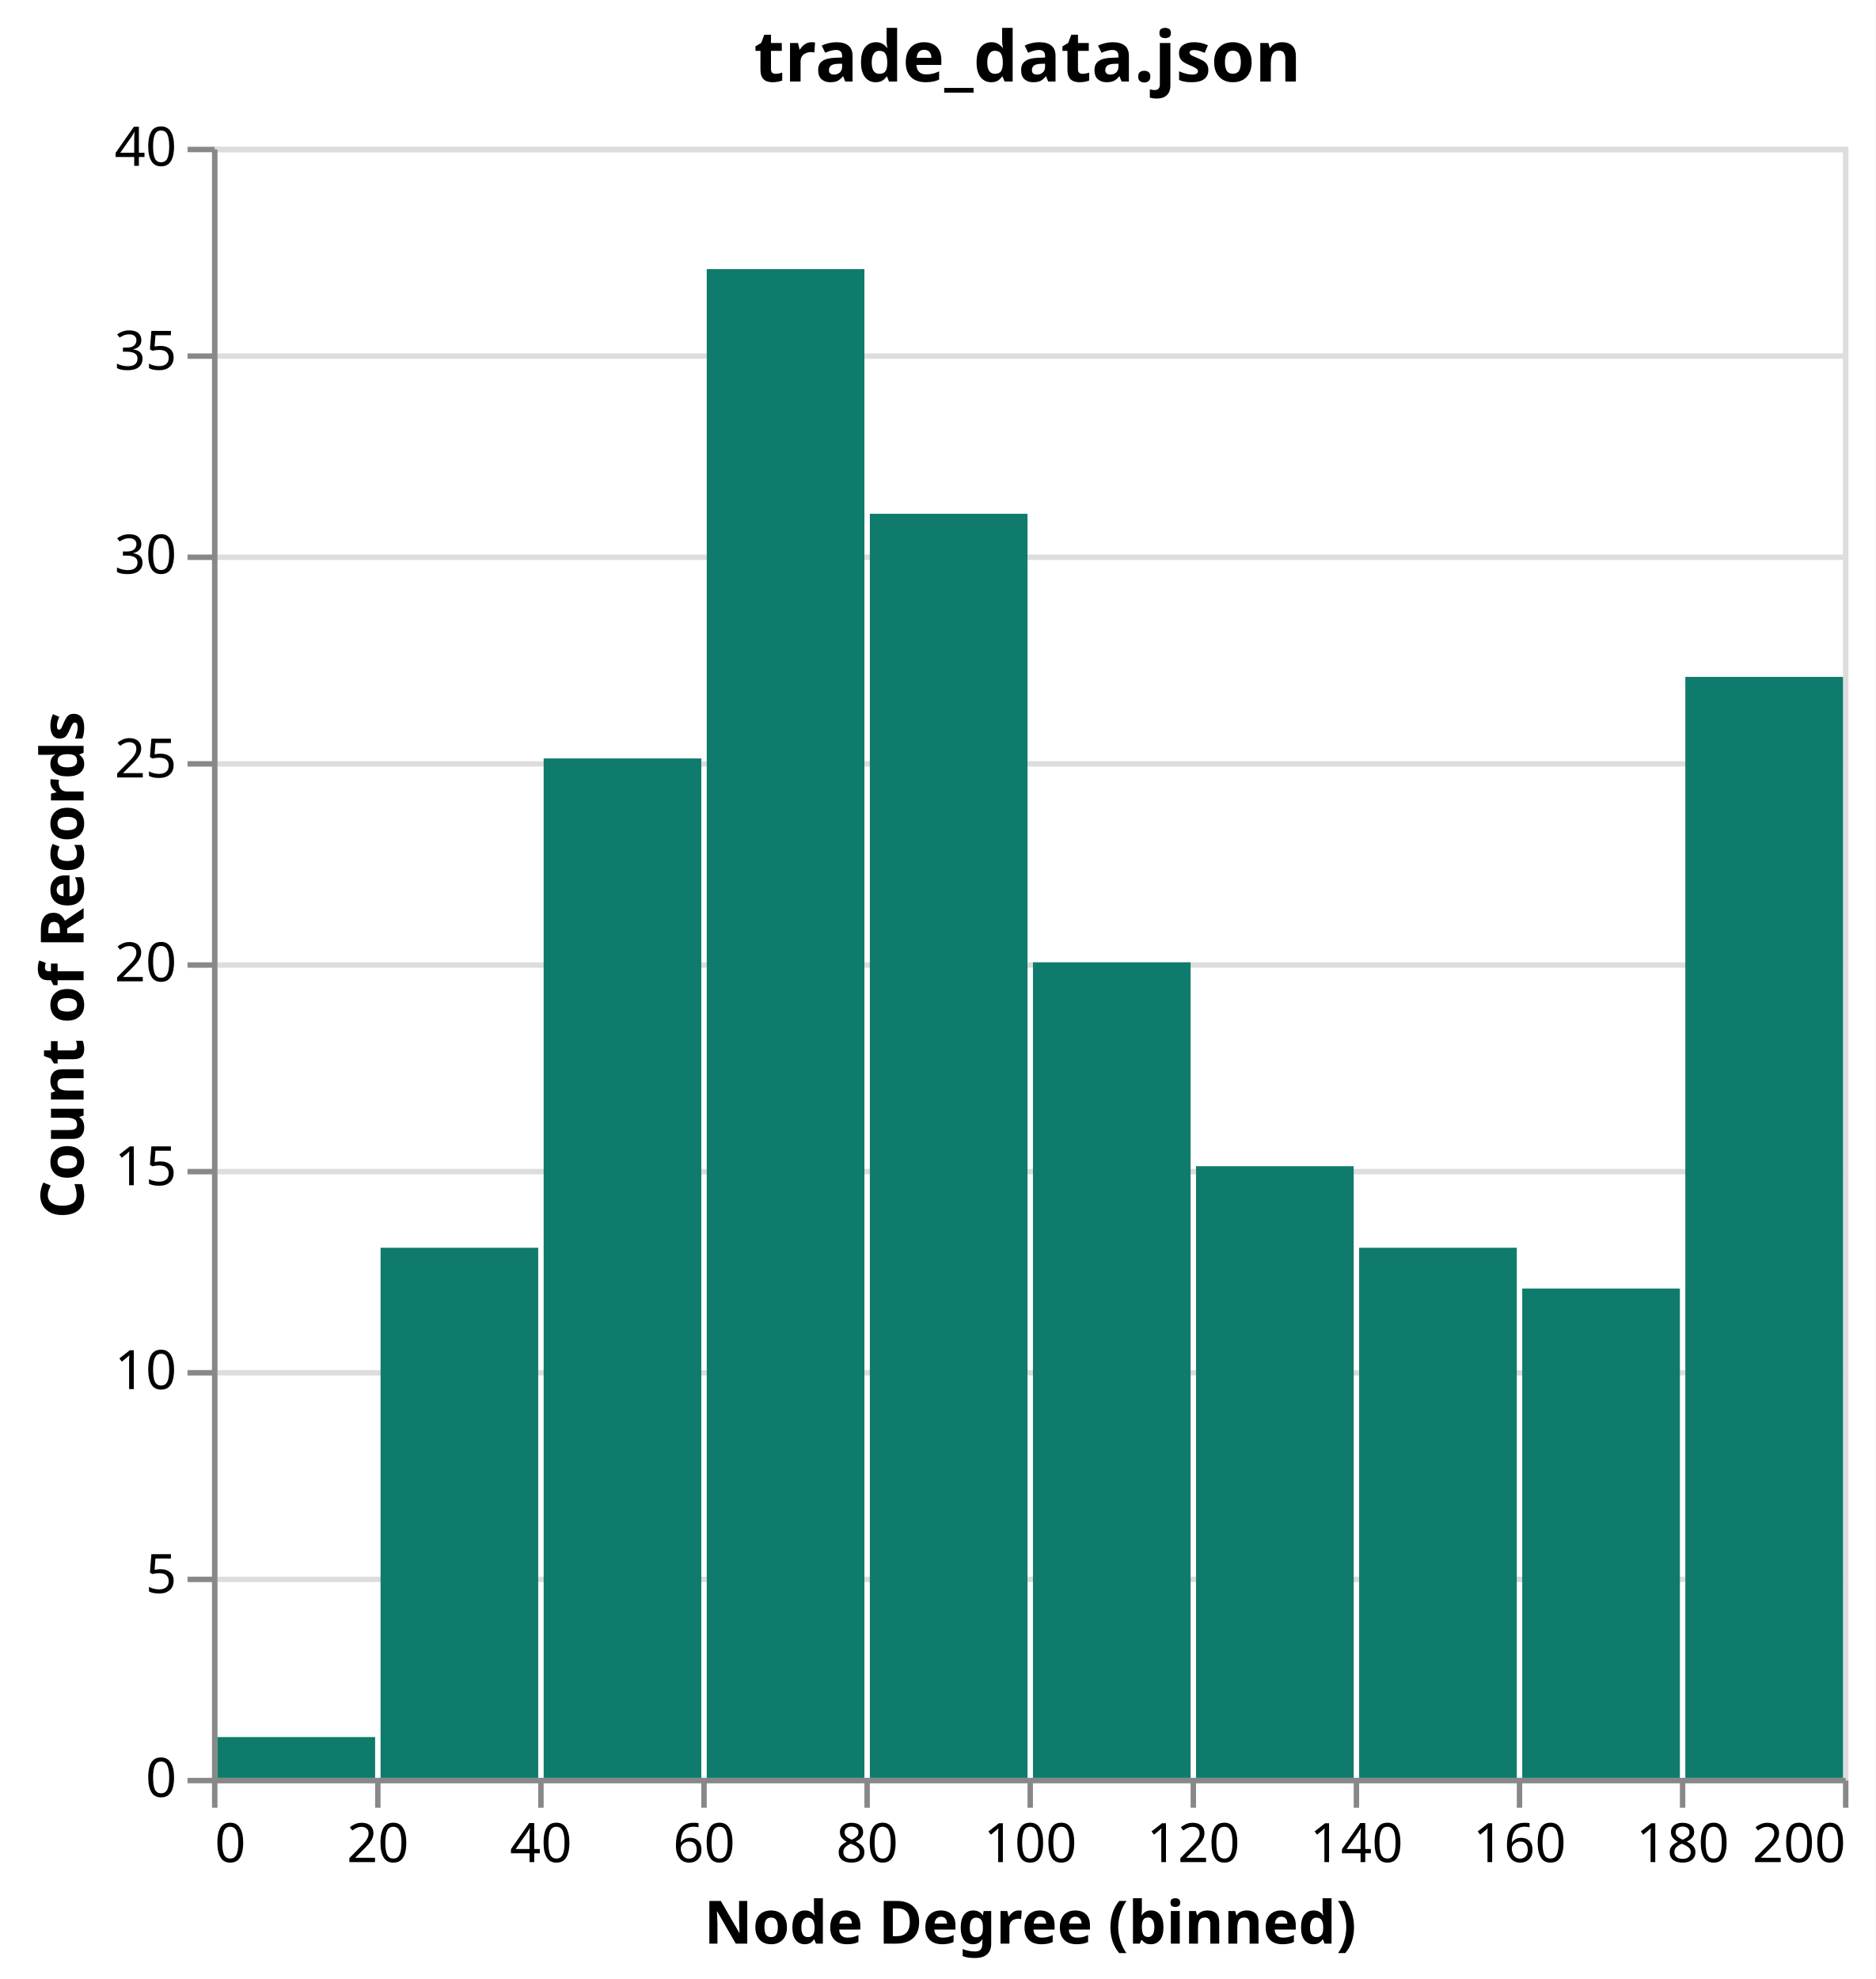
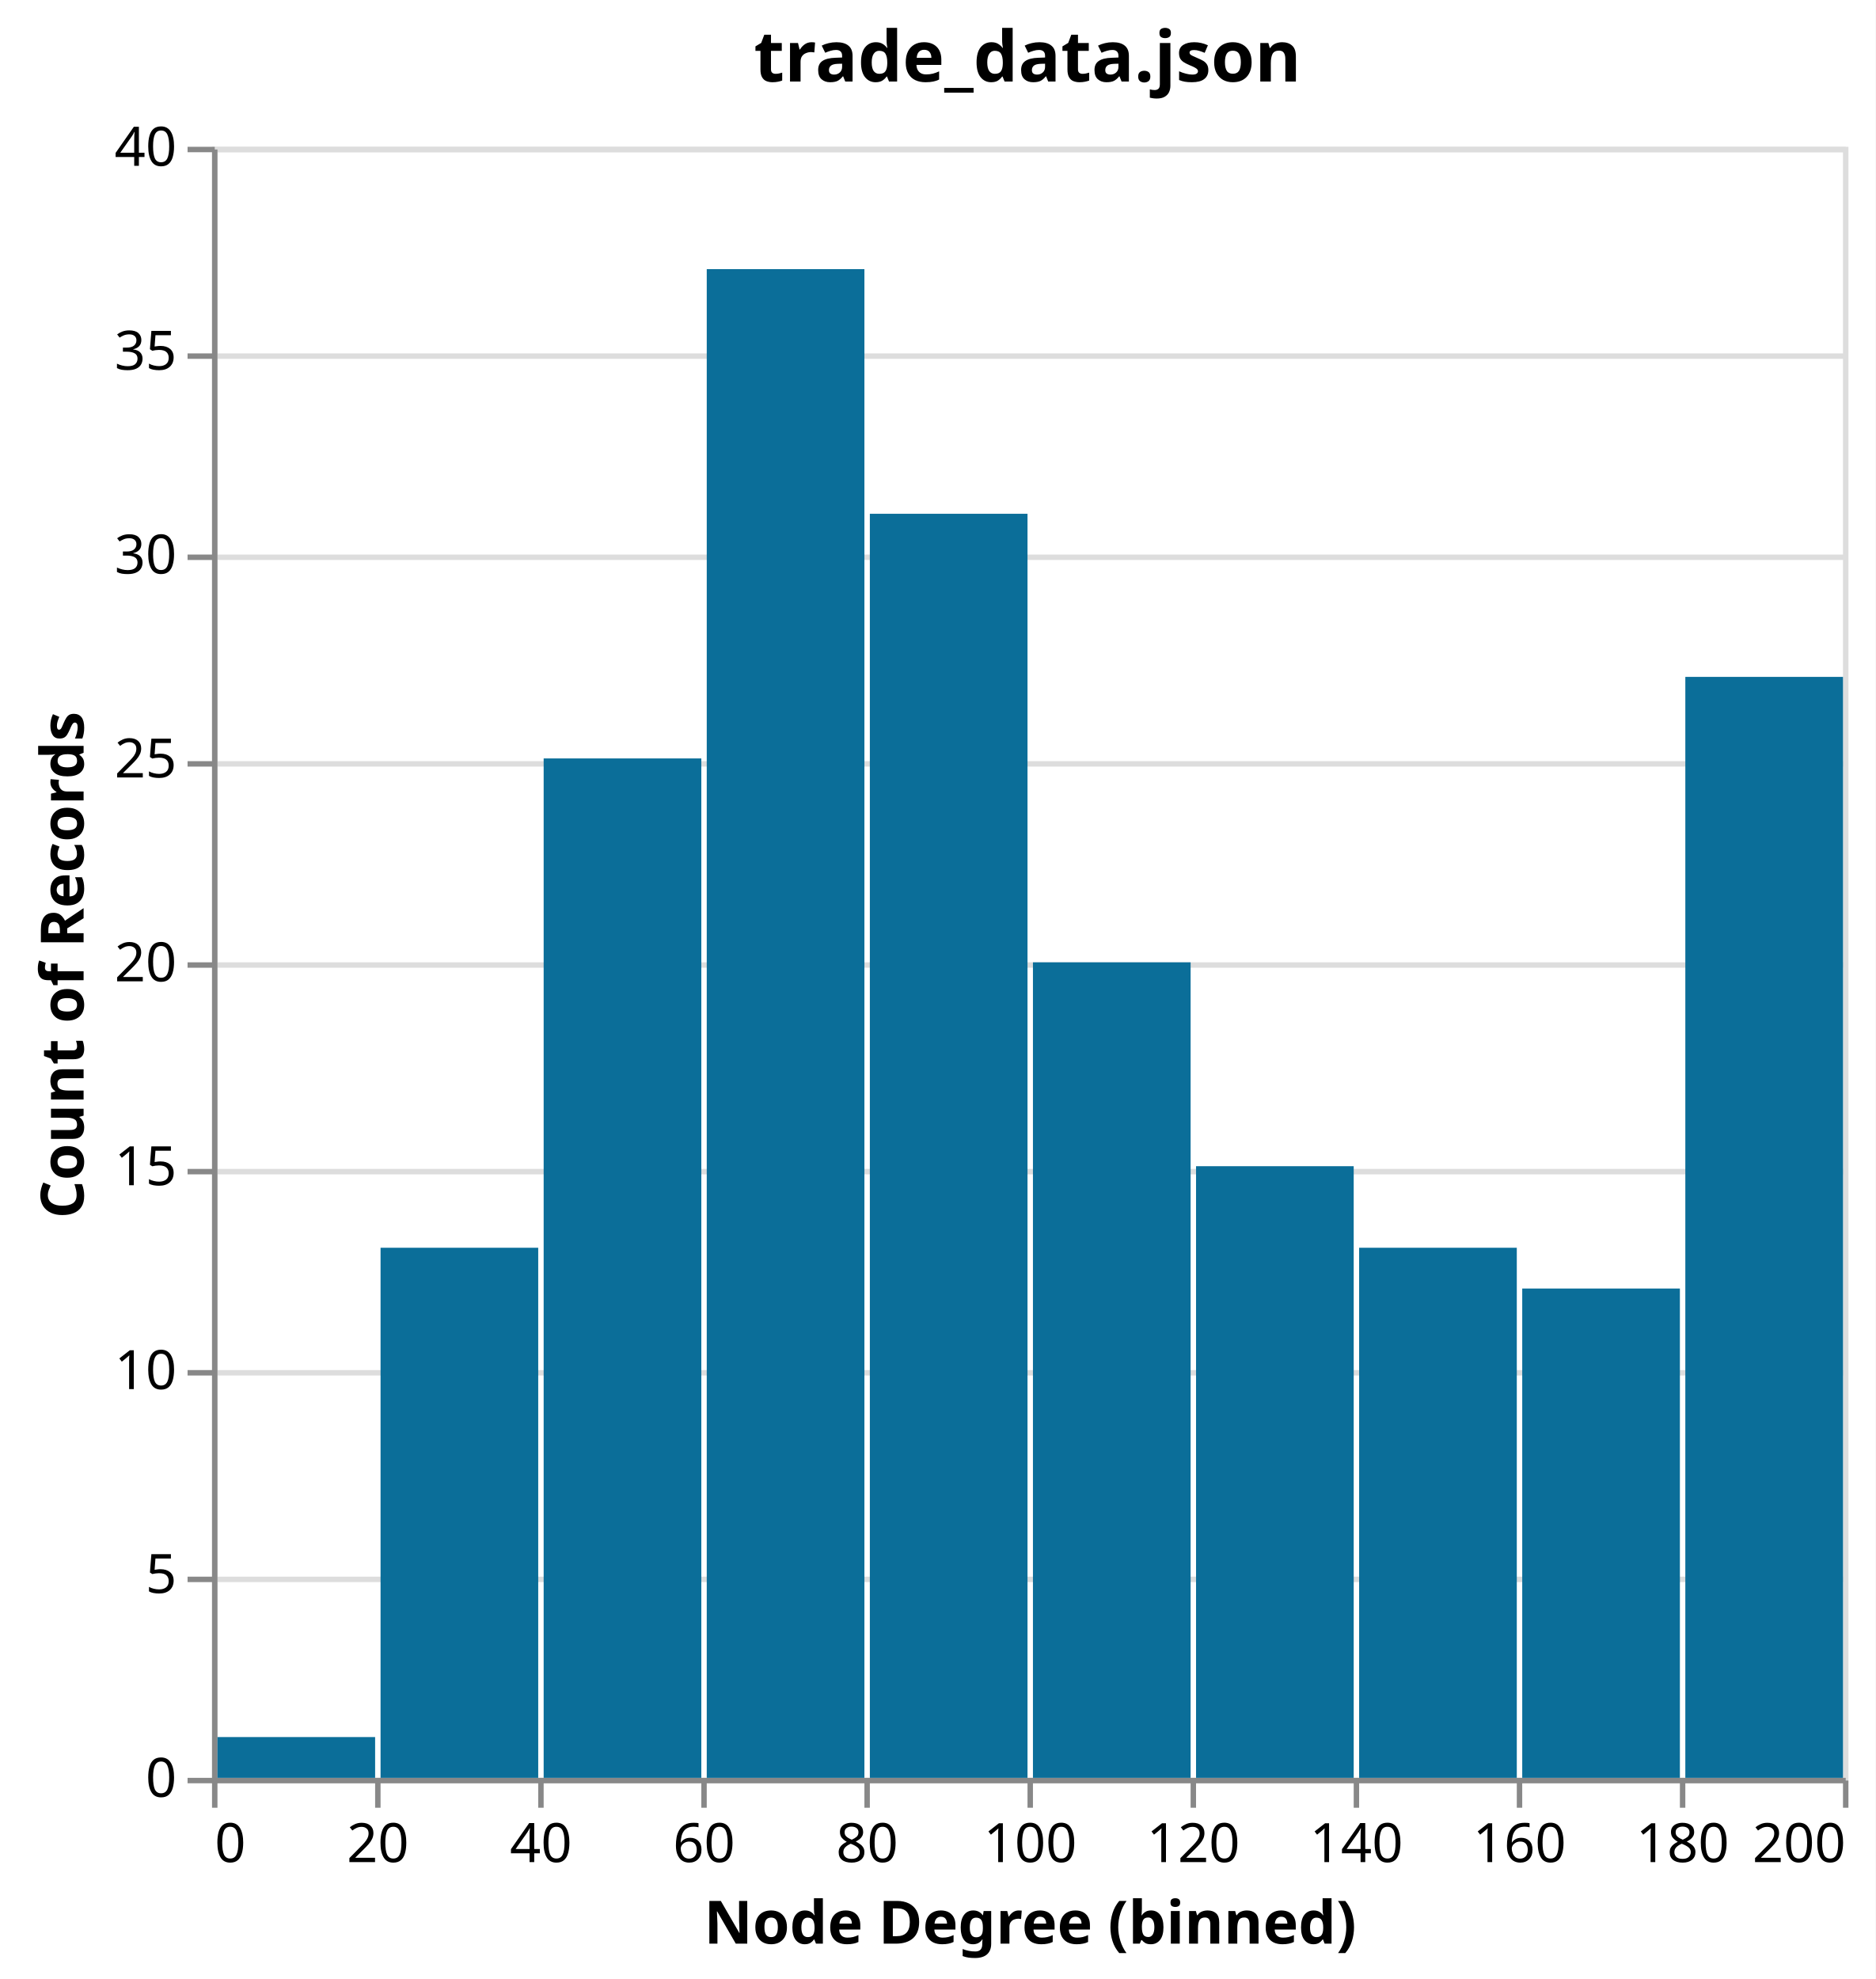
<svg xmlns="http://www.w3.org/2000/svg" version="1.1" class="marks" width="345" height="364" viewBox="0 0 345 364">
  <rect width="345" height="364" fill="white" />
  <g fill="none" stroke-miterlimit="10" transform="translate(39,27)">
    <g class="mark-group role-frame root" role="graphics-object" aria-roledescription="group mark container">
      <g transform="translate(0,0)">
        <path class="background" aria-hidden="true" d="M0.5,0.5h300v300h-300Z" stroke="#ddd" />
        <g>
          <g class="mark-group role-axis" aria-hidden="true">
            <g transform="translate(0.5,0.5)">
              <path class="background" aria-hidden="true" d="M0,0h0v0h0Z" pointer-events="none" />
              <g>
                <g class="mark-rule role-axis-grid" pointer-events="none">
                  <line transform="translate(0,300)" x2="300" y2="0" stroke="#ddd" stroke-width="1" opacity="1" />
                  <line transform="translate(0,263)" x2="300" y2="0" stroke="#ddd" stroke-width="1" opacity="1" />
                  <line transform="translate(0,225)" x2="300" y2="0" stroke="#ddd" stroke-width="1" opacity="1" />
                  <line transform="translate(0,188)" x2="300" y2="0" stroke="#ddd" stroke-width="1" opacity="1" />
                  <line transform="translate(0,150)" x2="300" y2="0" stroke="#ddd" stroke-width="1" opacity="1" />
                  <line transform="translate(0,113)" x2="300" y2="0" stroke="#ddd" stroke-width="1" opacity="1" />
                  <line transform="translate(0,75)" x2="300" y2="0" stroke="#ddd" stroke-width="1" opacity="1" />
                  <line transform="translate(0,38)" x2="300" y2="0" stroke="#ddd" stroke-width="1" opacity="1" />
                  <line transform="translate(0,0)" x2="300" y2="0" stroke="#ddd" stroke-width="1" opacity="1" />
                </g>
              </g>
              <path class="foreground" aria-hidden="true" d="" pointer-events="none" display="none" />
            </g>
          </g>
          <g class="mark-group role-axis" role="graphics-symbol" aria-roledescription="axis" aria-label="X-axis titled 'Node Degree (binned)' for a linear scale with values from 0 to 200">
            <g transform="translate(0.5,300.5)">
              <path class="background" aria-hidden="true" d="M0,0h0v0h0Z" pointer-events="none" />
              <g>
                <g class="mark-rule role-axis-tick" pointer-events="none">
                  <line transform="translate(0,0)" x2="0" y2="5" stroke="#888" stroke-width="1" opacity="1" />
                  <line transform="translate(30,0)" x2="0" y2="5" stroke="#888" stroke-width="1" opacity="1" />
                  <line transform="translate(60,0)" x2="0" y2="5" stroke="#888" stroke-width="1" opacity="1" />
                  <line transform="translate(90,0)" x2="0" y2="5" stroke="#888" stroke-width="1" opacity="1" />
                  <line transform="translate(120,0)" x2="0" y2="5" stroke="#888" stroke-width="1" opacity="1" />
                  <line transform="translate(150,0)" x2="0" y2="5" stroke="#888" stroke-width="1" opacity="1" />
                  <line transform="translate(180,0)" x2="0" y2="5" stroke="#888" stroke-width="1" opacity="1" />
                  <line transform="translate(210,0)" x2="0" y2="5" stroke="#888" stroke-width="1" opacity="1" />
                  <line transform="translate(240,0)" x2="0" y2="5" stroke="#888" stroke-width="1" opacity="1" />
                  <line transform="translate(270,0)" x2="0" y2="5" stroke="#888" stroke-width="1" opacity="1" />
                  <line transform="translate(300,0)" x2="0" y2="5" stroke="#888" stroke-width="1" opacity="1" />
                </g>
                <g class="mark-text role-axis-label" pointer-events="none">
                  <text text-anchor="start" transform="translate(0,15)" font-family="sans-serif" font-size="10px" fill="#000" opacity="1">0</text>
                  <text text-anchor="middle" transform="translate(30,15)" font-family="sans-serif" font-size="10px" fill="#000" opacity="1">20</text>
                  <text text-anchor="middle" transform="translate(60,15)" font-family="sans-serif" font-size="10px" fill="#000" opacity="1">40</text>
                  <text text-anchor="middle" transform="translate(90,15)" font-family="sans-serif" font-size="10px" fill="#000" opacity="1">60</text>
                  <text text-anchor="middle" transform="translate(120,15)" font-family="sans-serif" font-size="10px" fill="#000" opacity="1">80</text>
                  <text text-anchor="middle" transform="translate(150,15)" font-family="sans-serif" font-size="10px" fill="#000" opacity="1">100</text>
                  <text text-anchor="middle" transform="translate(180,15)" font-family="sans-serif" font-size="10px" fill="#000" opacity="1">120</text>
                  <text text-anchor="middle" transform="translate(210,15)" font-family="sans-serif" font-size="10px" fill="#000" opacity="1">140</text>
                  <text text-anchor="middle" transform="translate(240,15)" font-family="sans-serif" font-size="10px" fill="#000" opacity="1">160</text>
                  <text text-anchor="middle" transform="translate(270,15)" font-family="sans-serif" font-size="10px" fill="#000" opacity="1">180</text>
                  <text text-anchor="end" transform="translate(300,15)" font-family="sans-serif" font-size="10px" fill="#000" opacity="1">200</text>
                </g>
                <g class="mark-rule role-axis-domain" pointer-events="none">
                  <line transform="translate(0,0)" x2="300" y2="0" stroke="#888" stroke-width="1" opacity="1" />
                </g>
                <g class="mark-text role-axis-title" pointer-events="none">
                  <text text-anchor="middle" transform="translate(150,30)" font-family="sans-serif" font-size="11px" font-weight="bold" fill="#000" opacity="1">Node Degree (binned)</text>
                </g>
              </g>
              <path class="foreground" aria-hidden="true" d="" pointer-events="none" display="none" />
            </g>
          </g>
          <g class="mark-group role-axis" role="graphics-symbol" aria-roledescription="axis" aria-label="Y-axis titled 'Count of Records' for a linear scale with values from 0 to 40">
            <g transform="translate(0.5,0.5)">
              <path class="background" aria-hidden="true" d="M0,0h0v0h0Z" pointer-events="none" />
              <g>
                <g class="mark-rule role-axis-tick" pointer-events="none">
                  <line transform="translate(0,300)" x2="-5" y2="0" stroke="#888" stroke-width="1" opacity="1" />
                  <line transform="translate(0,263)" x2="-5" y2="0" stroke="#888" stroke-width="1" opacity="1" />
                  <line transform="translate(0,225)" x2="-5" y2="0" stroke="#888" stroke-width="1" opacity="1" />
                  <line transform="translate(0,188)" x2="-5" y2="0" stroke="#888" stroke-width="1" opacity="1" />
                  <line transform="translate(0,150)" x2="-5" y2="0" stroke="#888" stroke-width="1" opacity="1" />
                  <line transform="translate(0,113)" x2="-5" y2="0" stroke="#888" stroke-width="1" opacity="1" />
                  <line transform="translate(0,75)" x2="-5" y2="0" stroke="#888" stroke-width="1" opacity="1" />
                  <line transform="translate(0,38)" x2="-5" y2="0" stroke="#888" stroke-width="1" opacity="1" />
                  <line transform="translate(0,0)" x2="-5" y2="0" stroke="#888" stroke-width="1" opacity="1" />
                </g>
                <g class="mark-text role-axis-label" pointer-events="none">
                  <text text-anchor="end" transform="translate(-7,303)" font-family="sans-serif" font-size="10px" fill="#000" opacity="1">0</text>
                  <text text-anchor="end" transform="translate(-7,265.5)" font-family="sans-serif" font-size="10px" fill="#000" opacity="1">5</text>
                  <text text-anchor="end" transform="translate(-7,228)" font-family="sans-serif" font-size="10px" fill="#000" opacity="1">10</text>
                  <text text-anchor="end" transform="translate(-7,190.5)" font-family="sans-serif" font-size="10px" fill="#000" opacity="1">15</text>
                  <text text-anchor="end" transform="translate(-7,153)" font-family="sans-serif" font-size="10px" fill="#000" opacity="1">20</text>
                  <text text-anchor="end" transform="translate(-7,115.5)" font-family="sans-serif" font-size="10px" fill="#000" opacity="1">25</text>
                  <text text-anchor="end" transform="translate(-7,78)" font-family="sans-serif" font-size="10px" fill="#000" opacity="1">30</text>
                  <text text-anchor="end" transform="translate(-7,40.5)" font-family="sans-serif" font-size="10px" fill="#000" opacity="1">35</text>
                  <text text-anchor="end" transform="translate(-7,3)" font-family="sans-serif" font-size="10px" fill="#000" opacity="1">40</text>
                </g>
                <g class="mark-rule role-axis-domain" pointer-events="none">
                  <line transform="translate(0,300)" x2="0" y2="-300" stroke="#888" stroke-width="1" opacity="1" />
                </g>
                <g class="mark-text role-axis-title" pointer-events="none">
                  <text text-anchor="middle" transform="translate(-22.12305,150) rotate(-90) translate(0,-2)" font-family="sans-serif" font-size="11px" font-weight="bold" fill="#000" opacity="1">Count of Records</text>
                </g>
              </g>
              <path class="foreground" aria-hidden="true" d="" pointer-events="none" display="none" />
            </g>
          </g>
          <g class="mark-rect role-mark marks" role="graphics-object" aria-roledescription="rect mark container">
-             <path aria-label="Node Degree (binned): 180 – 200; Count of Records: 27" role="graphics-symbol" aria-roledescription="bar" d="M271,97.5h29v202.5h-29Z" fill="#0F7B6C" />
-             <path aria-label="Node Degree (binned): 80 – 100; Count of Records: 31" role="graphics-symbol" aria-roledescription="bar" d="M121,67.5h29v232.5h-29Z" fill="#0F7B6C" />
-             <path aria-label="Node Degree (binned): 160 – 180; Count of Records: 12" role="graphics-symbol" aria-roledescription="bar" d="M241,210h29v90h-29Z" fill="#0F7B6C" />
-             <path aria-label="Node Degree (binned): 100 – 120; Count of Records: 20" role="graphics-symbol" aria-roledescription="bar" d="M151,150h29v150h-29Z" fill="#0F7B6C" />
-             <path aria-label="Node Degree (binned): 40 – 60; Count of Records: 25" role="graphics-symbol" aria-roledescription="bar" d="M61,112.5h29v187.5h-29Z" fill="#0F7B6C" />
-             <path aria-label="Node Degree (binned): 120 – 140; Count of Records: 15" role="graphics-symbol" aria-roledescription="bar" d="M181,187.5h29v112.5h-29Z" fill="#0F7B6C" />
-             <path aria-label="Node Degree (binned): 60 – 80; Count of Records: 37" role="graphics-symbol" aria-roledescription="bar" d="M91,22.5h29v277.5h-29Z" fill="#0F7B6C" />
-             <path aria-label="Node Degree (binned): 140 – 160; Count of Records: 13" role="graphics-symbol" aria-roledescription="bar" d="M211,202.5h29v97.5h-29Z" fill="#0F7B6C" />
-             <path aria-label="Node Degree (binned): 20 – 40; Count of Records: 13" role="graphics-symbol" aria-roledescription="bar" d="M31,202.5h29v97.5h-29Z" fill="#0F7B6C" />
-             <path aria-label="Node Degree (binned): 0 – 20; Count of Records: 1" role="graphics-symbol" aria-roledescription="bar" d="M1,292.5h29v7.5h-29Z" fill="#0F7B6C" />
+             <path aria-label="Node Degree (binned): 180 – 200; Count of Records: 27" role="graphics-symbol" aria-roledescription="bar" d="M271,97.5h29v202.5h-29Z" fill="#0B6E99" />
+             <path aria-label="Node Degree (binned): 80 – 100; Count of Records: 31" role="graphics-symbol" aria-roledescription="bar" d="M121,67.5h29v232.5h-29Z" fill="#0B6E99" />
+             <path aria-label="Node Degree (binned): 160 – 180; Count of Records: 12" role="graphics-symbol" aria-roledescription="bar" d="M241,210h29v90h-29Z" fill="#0B6E99" />
+             <path aria-label="Node Degree (binned): 100 – 120; Count of Records: 20" role="graphics-symbol" aria-roledescription="bar" d="M151,150h29v150h-29Z" fill="#0B6E99" />
+             <path aria-label="Node Degree (binned): 40 – 60; Count of Records: 25" role="graphics-symbol" aria-roledescription="bar" d="M61,112.5h29v187.5h-29Z" fill="#0B6E99" />
+             <path aria-label="Node Degree (binned): 120 – 140; Count of Records: 15" role="graphics-symbol" aria-roledescription="bar" d="M181,187.5h29v112.5h-29Z" fill="#0B6E99" />
+             <path aria-label="Node Degree (binned): 60 – 80; Count of Records: 37" role="graphics-symbol" aria-roledescription="bar" d="M91,22.5h29v277.5h-29Z" fill="#0B6E99" />
+             <path aria-label="Node Degree (binned): 140 – 160; Count of Records: 13" role="graphics-symbol" aria-roledescription="bar" d="M211,202.5h29v97.5h-29Z" fill="#0B6E99" />
+             <path aria-label="Node Degree (binned): 20 – 40; Count of Records: 13" role="graphics-symbol" aria-roledescription="bar" d="M31,202.5h29v97.5h-29Z" fill="#0B6E99" />
+             <path aria-label="Node Degree (binned): 0 – 20; Count of Records: 1" role="graphics-symbol" aria-roledescription="bar" d="M1,292.5h29v7.5h-29Z" fill="#0B6E99" />
          </g>
          <g class="mark-group role-title">
            <g transform="translate(150,-22)">
              <path class="background" aria-hidden="true" d="M0,0h0v0h0Z" pointer-events="none" />
              <g>
                <g class="mark-text role-title-text" role="graphics-symbol" aria-roledescription="title" aria-label="Title text 'trade_data.json'" pointer-events="none">
                  <text text-anchor="middle" transform="translate(0,10)" font-family="sans-serif" font-size="13px" font-weight="bold" fill="#000" opacity="1">trade_data.json</text>
                </g>
              </g>
              <path class="foreground" aria-hidden="true" d="" pointer-events="none" display="none" />
            </g>
          </g>
        </g>
        <path class="foreground" aria-hidden="true" d="" display="none" />
      </g>
    </g>
  </g>
</svg>
